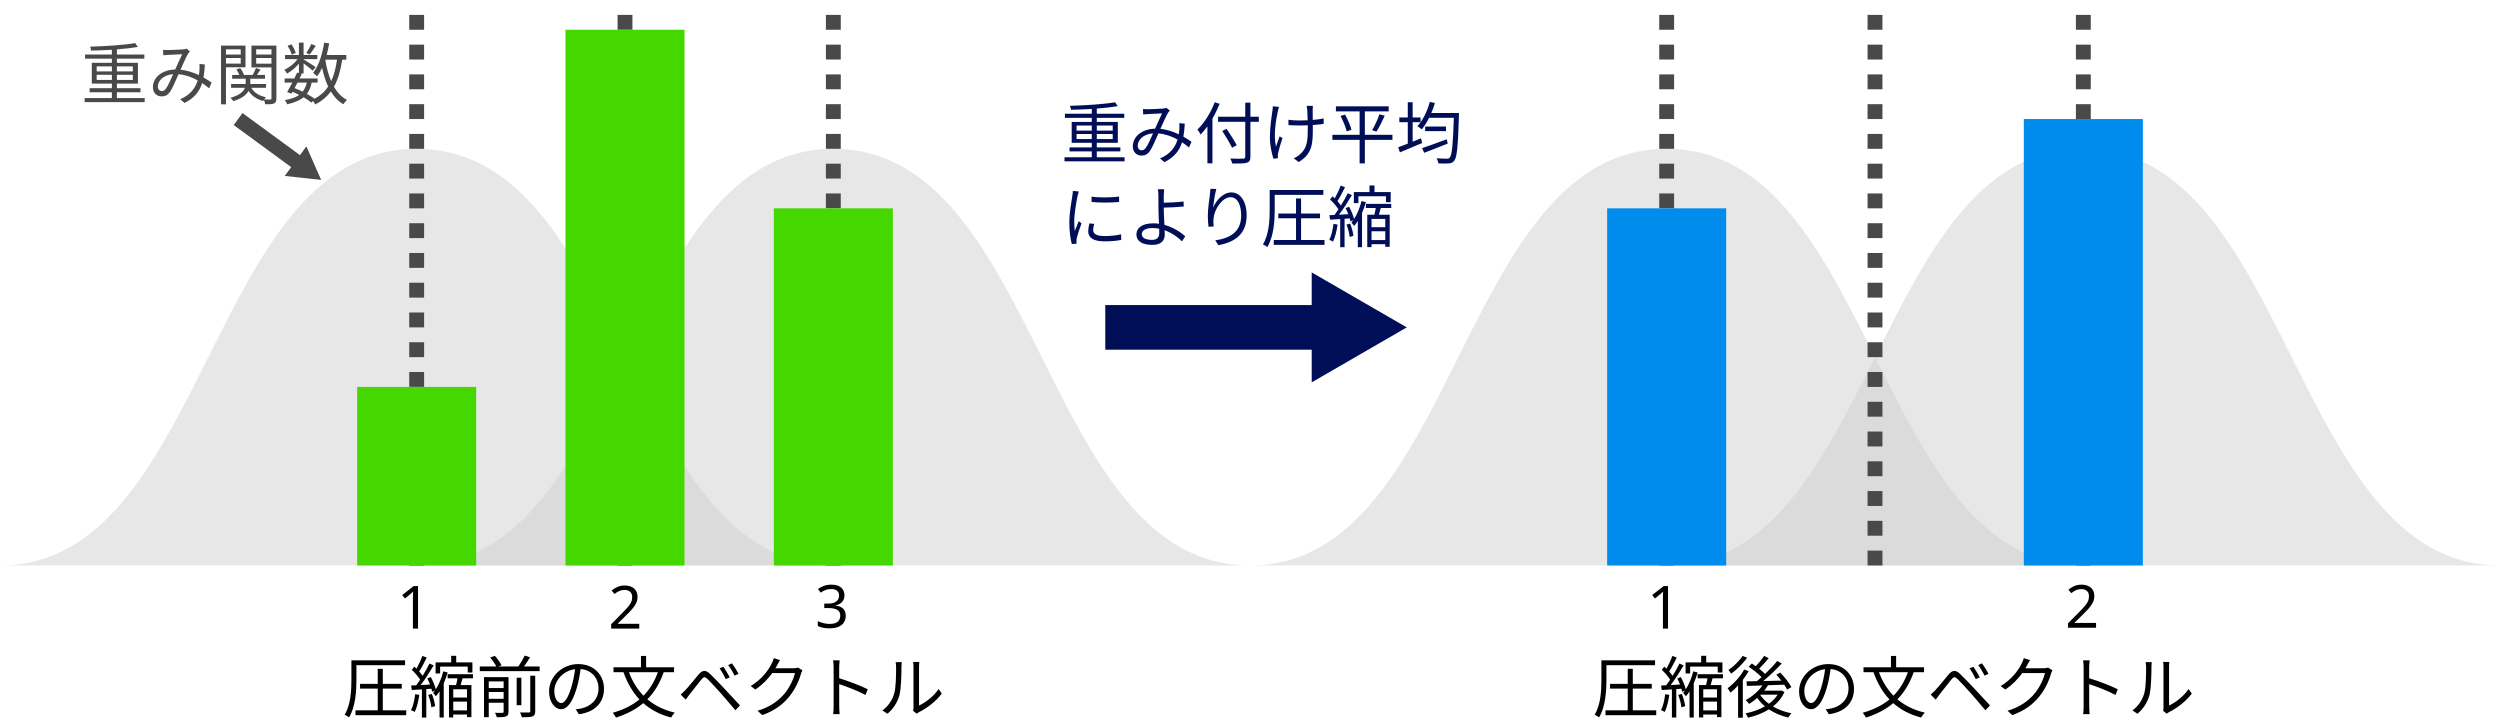
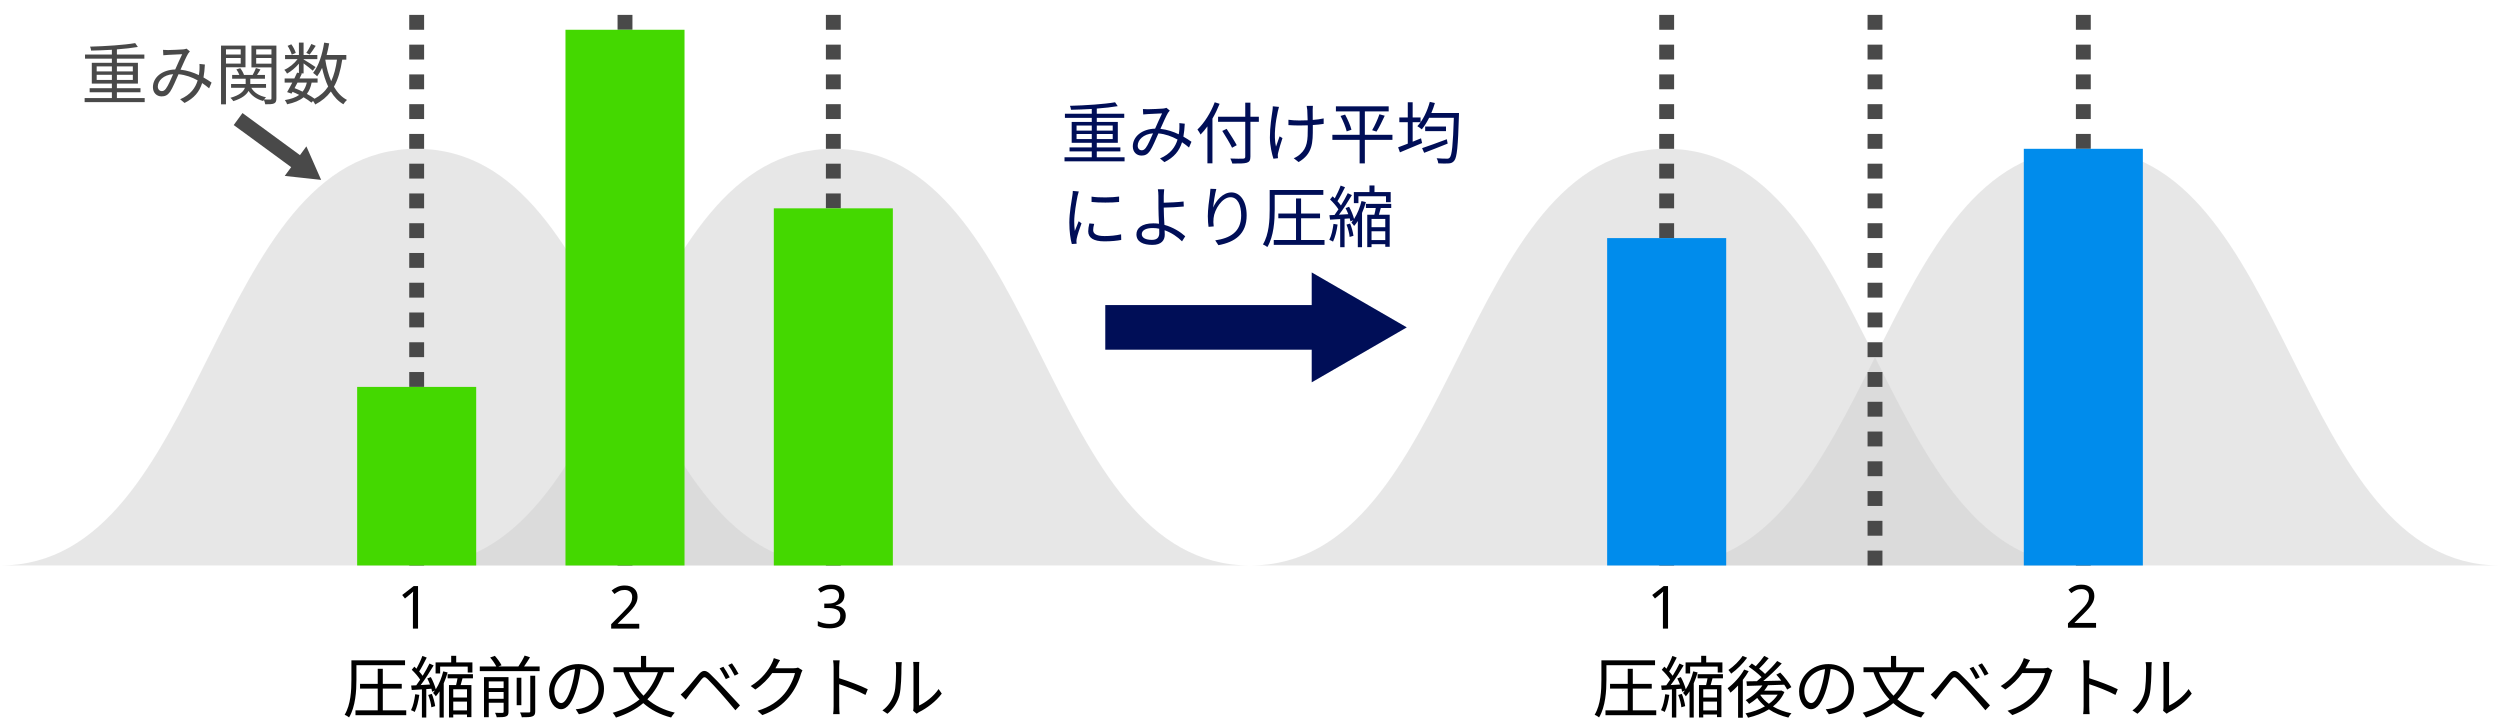
<svg xmlns="http://www.w3.org/2000/svg" width="474.133mm" height="136.118mm" viewBox="0 0 1680 482.307" id="svg2" version="1.1">
  <defs id="defs4">
    <marker orient="auto" refY="0" refX="0" id="marker6258" style="overflow:visible">
      <path id="path6260" d="m 5.77,0 -8.65,5 0,-10 8.65,5 z" style="fill:#494949;fill-opacity:1;fill-rule:evenodd;stroke:#494949;stroke-width:1pt;stroke-opacity:1" transform="scale(0.2,0.2)" />
    </marker>
    <marker orient="auto" refY="0" refX="0" id="TriangleOutS" style="overflow:visible">
      <path id="path4468" d="m 5.77,0 -8.65,5 0,-10 8.65,5 z" style="fill:#000e57;fill-opacity:1;fill-rule:evenodd;stroke:#000e57;stroke-width:1pt;stroke-opacity:1" transform="scale(0.2,0.2)" />
    </marker>
  </defs>
  <g id="layer1" transform="translate(680,-232.3622)">
    <path style="fill:none;fill-rule:evenodd;stroke:#000e57;stroke-width:30;stroke-linecap:butt;stroke-linejoin:miter;stroke-miterlimit:4;stroke-dasharray:none;stroke-opacity:1;marker-end:url(#TriangleOutS)" d="m 62.747,452.362 160,4e-5" id="path4314" />
    <text xml:space="preserve" style="font-style:normal;font-weight:normal;font-size:45px;line-height:125%;font-family:sans-serif;letter-spacing:0px;word-spacing:0px;fill:#000000;fill-opacity:1;stroke:none;stroke-width:1px;stroke-linecap:butt;stroke-linejoin:miter;stroke-opacity:1" x="-449.976" y="710.934" id="text5849">
      <tspan id="tspan5851" x="-449.976" y="710.934">圧縮前の文ベクトル</tspan>
    </text>
    <text xml:space="preserve" style="font-style:normal;font-weight:normal;font-size:45px;line-height:125%;font-family:sans-serif;letter-spacing:0px;word-spacing:0px;fill:#000000;fill-opacity:1;stroke:none;stroke-width:1px;stroke-linecap:butt;stroke-linejoin:miter;stroke-opacity:1" x="390.024" y="710.934" id="text5849-1">
      <tspan id="tspan5851-1" x="390.024" y="710.934">圧縮後の文ベクトル</tspan>
    </text>
    <text xml:space="preserve" style="font-style:normal;font-weight:normal;font-size:45px;line-height:125%;font-family:sans-serif;letter-spacing:0px;word-spacing:0px;fill:#000e57;fill-opacity:1;stroke:none;stroke-width:1px;stroke-linecap:butt;stroke-linejoin:miter;stroke-opacity:1" x="33.012" y="338.618" id="text5849-5">
      <tspan id="tspan5851-8" x="33.012" y="338.618">重み付け平均</tspan>
      <tspan x="33.012" y="394.868" id="tspan6011">により圧縮</tspan>
    </text>
    <text xml:space="preserve" style="font-style:normal;font-weight:normal;font-size:45px;line-height:125%;font-family:sans-serif;letter-spacing:0px;word-spacing:0px;fill:#494949;fill-opacity:1;stroke:none;stroke-width:1px;stroke-linecap:butt;stroke-linejoin:miter;stroke-opacity:1" x="-625.474" y="298.847" id="text5849-4">
      <tspan id="tspan5851-15" x="-625.474" y="298.847">重み関数</tspan>
    </text>
    <path style="fill:none;fill-rule:evenodd;stroke:#494949;stroke-width:10;stroke-linecap:butt;stroke-linejoin:miter;stroke-miterlimit:4;stroke-dasharray:none;stroke-opacity:1;marker-end:url(#marker6258)" d="m -520,312.362 44.341,32.481" id="path6052" />
    <g id="g4901">
      <path id="path4258-1" d="m -120,332.362 c 140,0 140,280 280,280 l -560,0 c 140,0 140,-280 280,-280 z" style="fill:#cfcfcf;fill-opacity:0.502;fill-rule:evenodd;stroke:#000000;stroke-width:0;stroke-linecap:butt;stroke-linejoin:miter;stroke-miterlimit:4;stroke-dasharray:none;stroke-opacity:1" />
      <path id="path4258" d="m -400,332.362 c 140,0 140,280 280,280 l -560,0 c 140,0 140,-280 280,-280 z" style="fill:#cfcfcf;fill-opacity:0.502;fill-rule:evenodd;stroke:#000000;stroke-width:0;stroke-linecap:butt;stroke-linejoin:miter;stroke-miterlimit:4;stroke-dasharray:none;stroke-opacity:1" />
      <path id="path4278" d="m -400,612.362 0,-380" style="fill:none;fill-rule:evenodd;stroke:#494949;stroke-width:10;stroke-linecap:butt;stroke-linejoin:miter;stroke-miterlimit:4;stroke-dasharray:10, 10;stroke-dashoffset:0;stroke-opacity:1" />
      <path id="path4278-4" d="m -120,612.362 0,-380" style="fill:none;fill-rule:evenodd;stroke:#494949;stroke-width:10;stroke-linecap:butt;stroke-linejoin:miter;stroke-miterlimit:4;stroke-dasharray:10, 10;stroke-dashoffset:0;stroke-opacity:1" />
      <text id="text5923" y="654.764" x="-413.283" style="font-style:normal;font-weight:normal;font-size:40px;line-height:125%;font-family:sans-serif;letter-spacing:0px;word-spacing:0px;fill:#000000;fill-opacity:1;stroke:none;stroke-width:1px;stroke-linecap:butt;stroke-linejoin:miter;stroke-opacity:1" xml:space="preserve">
        <tspan y="654.764" x="-413.283" id="tspan5925">1</tspan>
      </text>
      <text id="text5927" y="654.764" x="-271.218" style="font-style:normal;font-weight:normal;font-size:40px;line-height:125%;font-family:sans-serif;letter-spacing:0px;word-spacing:0px;fill:#000000;fill-opacity:1;stroke:none;stroke-width:1px;stroke-linecap:butt;stroke-linejoin:miter;stroke-opacity:1" xml:space="preserve">
        <tspan y="654.764" x="-271.218" id="tspan5929">2</tspan>
      </text>
      <text id="text5931" y="654.198" x="-132.246" style="font-style:normal;font-weight:normal;font-size:40px;line-height:125%;font-family:sans-serif;letter-spacing:0px;word-spacing:0px;fill:#000000;fill-opacity:1;stroke:none;stroke-width:1px;stroke-linecap:butt;stroke-linejoin:miter;stroke-opacity:1" xml:space="preserve">
        <tspan y="654.198" x="-132.246" id="tspan5933">3</tspan>
      </text>
      <rect y="492.362" x="-440" height="120" width="80" id="rect4221" style="opacity:1;fill:#44d800;fill-opacity:1;stroke:none;stroke-width:0;stroke-linecap:butt;stroke-linejoin:round;stroke-miterlimit:4;stroke-dasharray:none;stroke-dashoffset:0;stroke-opacity:1" />
      <path id="path4278-4-3" d="m -260,612.362 0,-380" style="fill:none;fill-rule:evenodd;stroke:#494949;stroke-width:10;stroke-linecap:butt;stroke-linejoin:miter;stroke-miterlimit:4;stroke-dasharray:10, 10;stroke-dashoffset:0;stroke-opacity:1" />
      <rect y="252.362" x="-300" height="360" width="80" id="rect4221-8" style="opacity:1;fill:#44d800;fill-opacity:1;stroke:none;stroke-width:0;stroke-linecap:butt;stroke-linejoin:round;stroke-miterlimit:4;stroke-dasharray:none;stroke-dashoffset:0;stroke-opacity:1" />
      <rect y="372.362" x="-160" height="240" width="80" id="rect4221-8-1" style="opacity:1;fill:#44d800;fill-opacity:1;stroke:none;stroke-width:0;stroke-linecap:butt;stroke-linejoin:round;stroke-miterlimit:4;stroke-dasharray:none;stroke-dashoffset:0;stroke-opacity:1" />
    </g>
    <g transform="translate(840,1.1635941e-5)" id="g4901-1">
      <path id="path4258-1-1" d="m -120,332.362 c 140,0 140,280 280,280 l -560,0 c 140,0 140,-280 280,-280 z" style="fill:#cfcfcf;fill-opacity:0.502;fill-rule:evenodd;stroke:#000000;stroke-width:0;stroke-linecap:butt;stroke-linejoin:miter;stroke-miterlimit:4;stroke-dasharray:none;stroke-opacity:1" />
      <path id="path4258-6" d="m -400,332.362 c 140,0 140,280 280,280 l -560,0 c 140,0 140,-280 280,-280 z" style="fill:#cfcfcf;fill-opacity:0.502;fill-rule:evenodd;stroke:#000000;stroke-width:0;stroke-linecap:butt;stroke-linejoin:miter;stroke-miterlimit:4;stroke-dasharray:none;stroke-opacity:1" />
      <path id="path4278-8" d="m -400,612.362 0,-380" style="fill:none;fill-rule:evenodd;stroke:#494949;stroke-width:10;stroke-linecap:butt;stroke-linejoin:miter;stroke-miterlimit:4;stroke-dasharray:10, 10;stroke-dashoffset:0;stroke-opacity:1" />
      <path id="path4278-4-1" d="m -120,612.362 0,-380" style="fill:none;fill-rule:evenodd;stroke:#494949;stroke-width:10;stroke-linecap:butt;stroke-linejoin:miter;stroke-miterlimit:4;stroke-dasharray:10, 10;stroke-dashoffset:0;stroke-opacity:1" />
      <text id="text5923-9" y="654.764" x="-413.283" style="font-style:normal;font-weight:normal;font-size:40px;line-height:125%;font-family:sans-serif;letter-spacing:0px;word-spacing:0px;fill:#000000;fill-opacity:1;stroke:none;stroke-width:1px;stroke-linecap:butt;stroke-linejoin:miter;stroke-opacity:1" xml:space="preserve">
        <tspan y="654.764" x="-413.283" id="tspan5925-2">1</tspan>
      </text>
      <text id="text5931-6" y="654.198" x="-132.246" style="font-style:normal;font-weight:normal;font-size:40px;line-height:125%;font-family:sans-serif;letter-spacing:0px;word-spacing:0px;fill:#000000;fill-opacity:1;stroke:none;stroke-width:1px;stroke-linecap:butt;stroke-linejoin:miter;stroke-opacity:1" xml:space="preserve">
        <tspan y="654.198" x="-132.246" id="tspan5933-6">2</tspan>
      </text>
-       <rect y="372.362" x="-440" height="240" width="80" id="rect4221-1" style="opacity:1;fill:#008cec;fill-opacity:1;stroke:none;stroke-width:0;stroke-linecap:butt;stroke-linejoin:round;stroke-miterlimit:4;stroke-dasharray:none;stroke-dashoffset:0;stroke-opacity:1" />
-       <rect y="312.362" x="-160" height="300" width="80" id="rect4221-8-1-5" style="opacity:1;fill:#008cec;fill-opacity:1;stroke:none;stroke-width:0;stroke-linecap:butt;stroke-linejoin:round;stroke-miterlimit:4;stroke-dasharray:none;stroke-dashoffset:0;stroke-opacity:1" />
+       <rect y="392.362" x="-440" height="220" width="80" id="rect4221-1" style="opacity:1;fill:#008cec;fill-opacity:1;stroke:none;stroke-width:0;stroke-linecap:butt;stroke-linejoin:round;stroke-miterlimit:4;stroke-dasharray:none;stroke-dashoffset:0;stroke-opacity:1" />
+       <rect y="332.362" x="-160" height="280" width="80" id="rect4221-8-1-5" style="opacity:1;fill:#008cec;fill-opacity:1;stroke:none;stroke-width:0;stroke-linecap:butt;stroke-linejoin:round;stroke-miterlimit:4;stroke-dasharray:none;stroke-dashoffset:0;stroke-opacity:1" />
      <path id="path4278-8-9" d="m -260,612.362 0,-380" style="fill:none;fill-rule:evenodd;stroke:#494949;stroke-width:10;stroke-linecap:butt;stroke-linejoin:miter;stroke-miterlimit:4;stroke-dasharray:10, 10;stroke-dashoffset:0;stroke-opacity:1" />
    </g>
  </g>
</svg>
